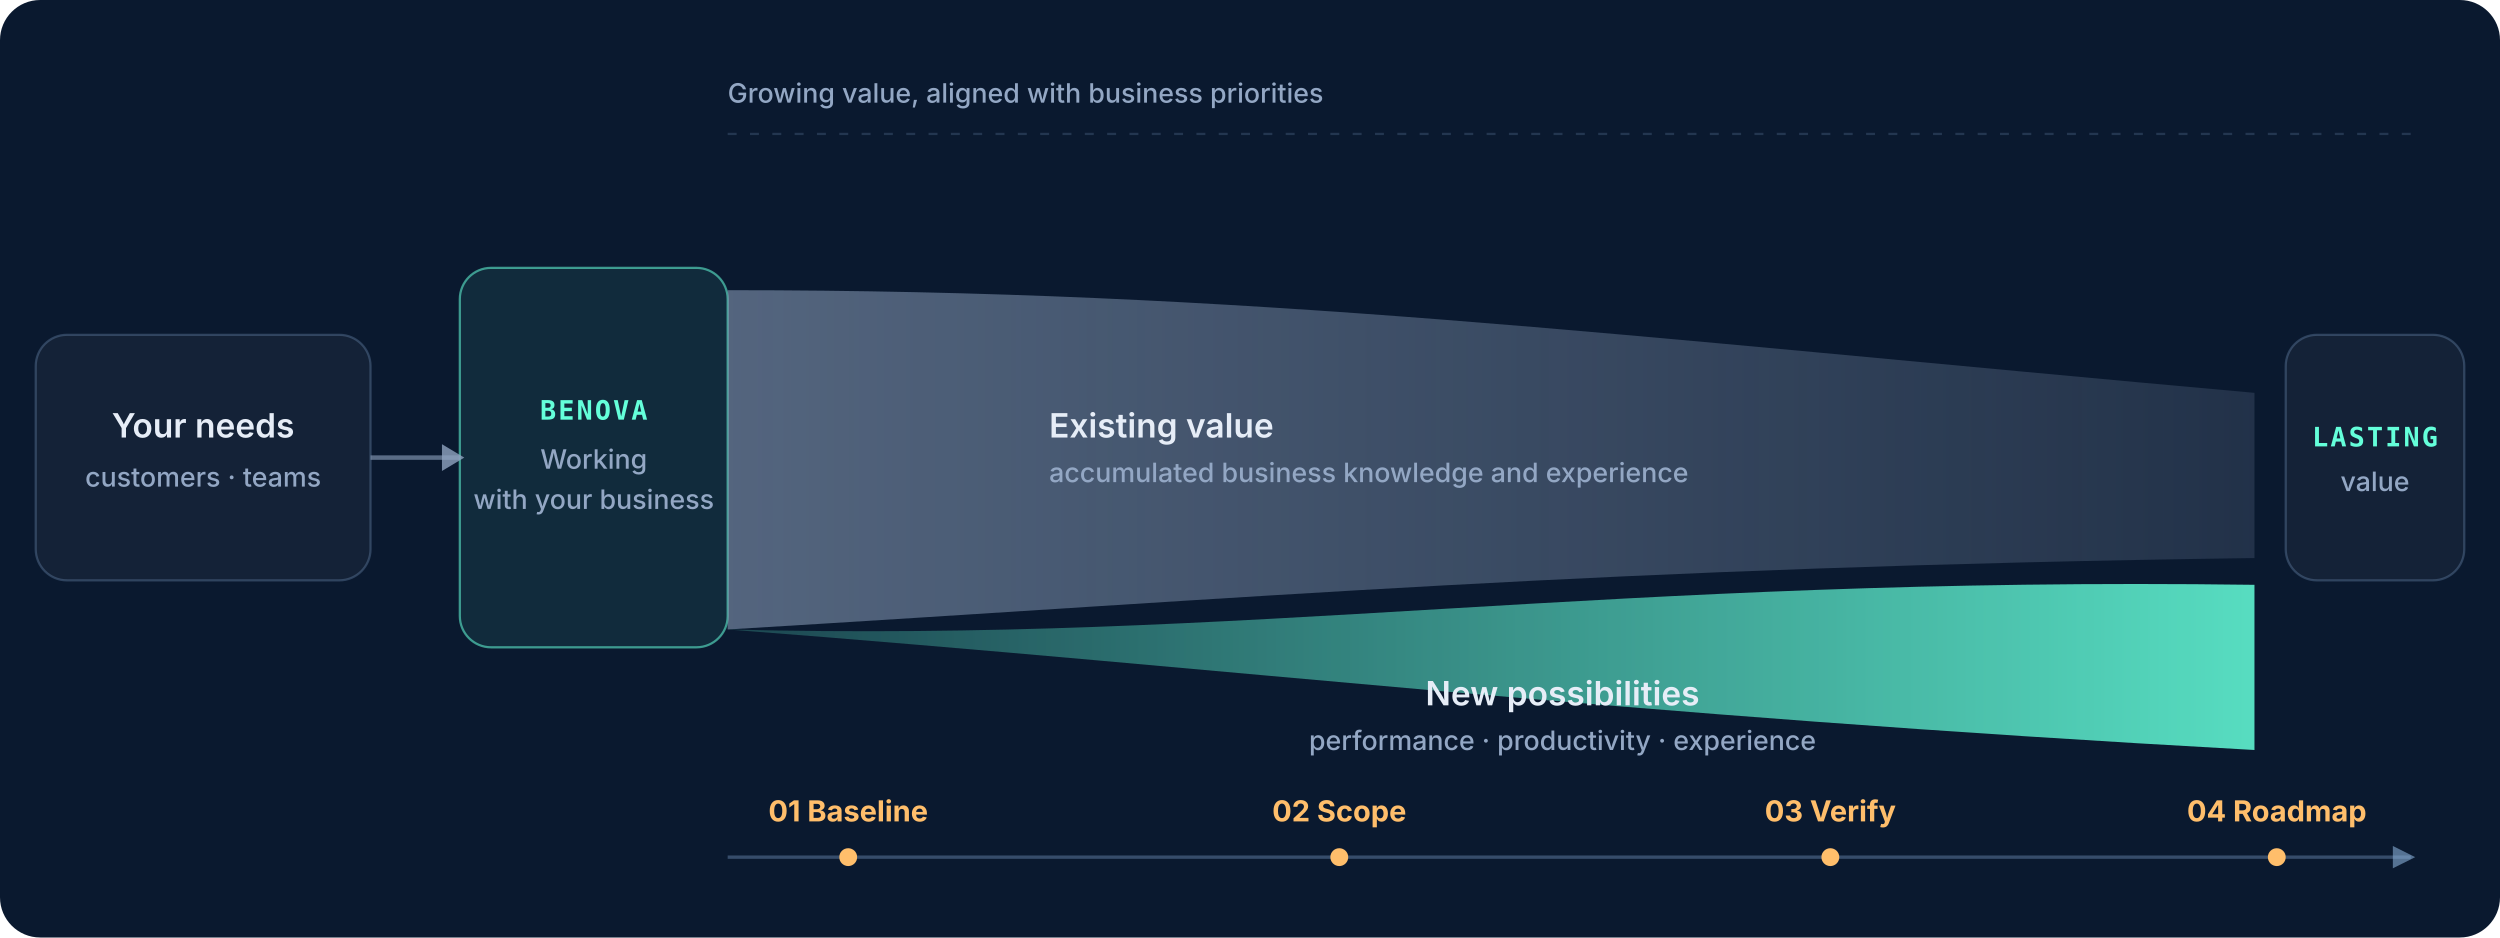
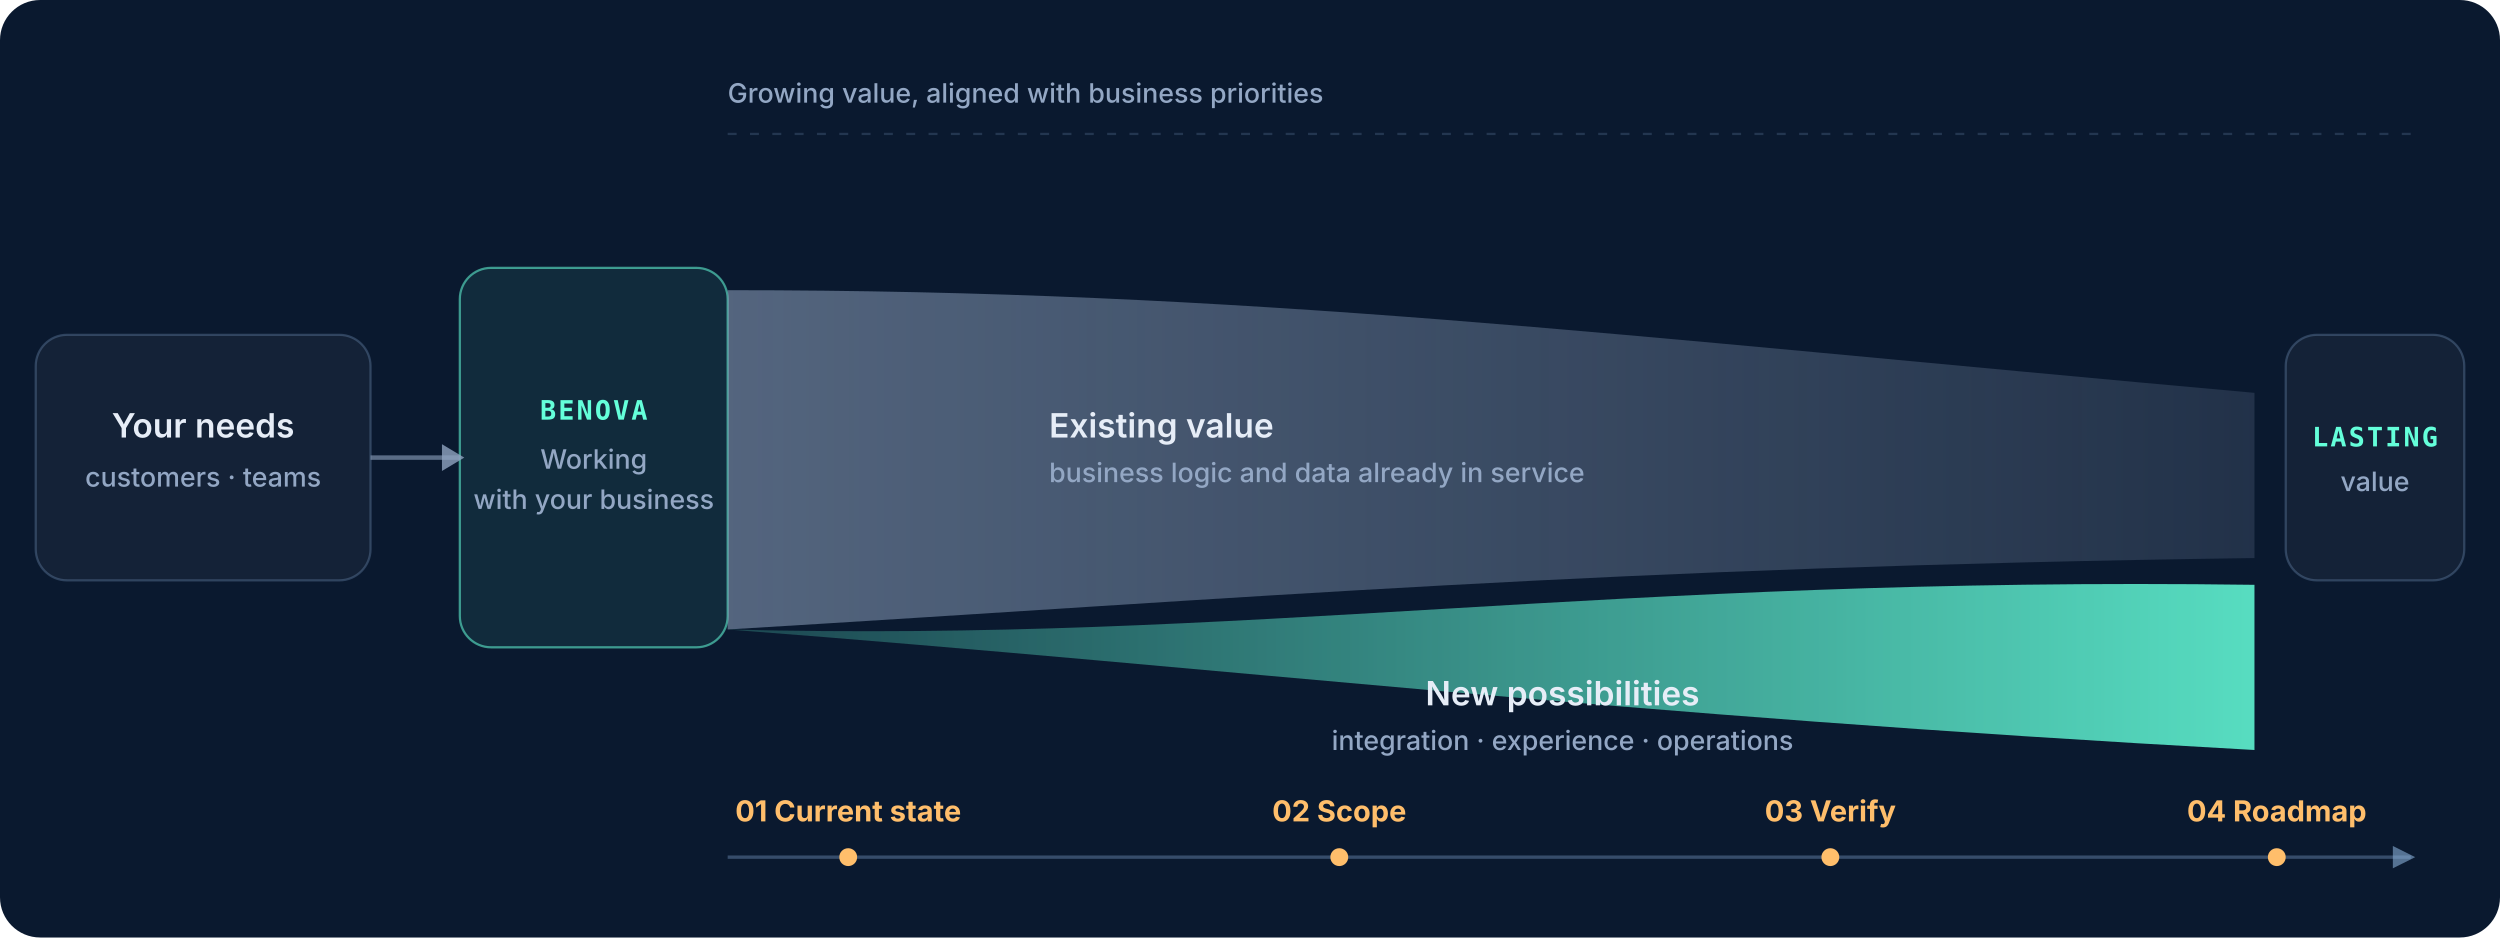
<svg xmlns="http://www.w3.org/2000/svg" viewBox="0 0 1120 420" width="1120" height="420" role="img" aria-label="The engagement journey from business needs to results: share needs, choose scope, evaluate and expand.">
  <defs>
    <linearGradient id="legacy" x1="0" y1="0" x2="1" y2="0">
      <stop offset="0" stop-color="#8FA3BF" stop-opacity=".55" />
      <stop offset="1" stop-color="#8FA3BF" stop-opacity=".18" />
    </linearGradient>
    <linearGradient id="modern" x1="0" y1="0" x2="1" y2="0">
      <stop offset="0" stop-color="#64FFDA" stop-opacity=".2" />
      <stop offset="1" stop-color="#64FFDA" stop-opacity=".85" />
    </linearGradient>
    <style>
      .lbl   { font: 600 15px 'Inter', system-ui, sans-serif; fill: #E6EDF7; }
      .small { font: 500 12px 'Inter', system-ui, sans-serif; fill: #93A7C4; }
      .tag   { font: 700 12px 'JetBrains Mono', ui-monospace, monospace; fill: #64FFDA; letter-spacing: .08em; }
      .phase { font: 700 13px 'Inter', system-ui, sans-serif; fill: #FFBE6B; }
      .box   { fill: rgba(255,255,255,.04); stroke: rgba(136,173,214,.28); }
    </style>
  </defs>
  <rect width="1120" height="420" rx="18" fill="#0A192F" />
  <rect class="box" x="16" y="150" width="150" height="110" rx="14" />
  <text class="lbl" x="91" y="196" text-anchor="middle">Your needs</text>
  <text class="small" x="91" y="218" text-anchor="middle">customers · teams</text>
  <rect x="206" y="120" width="120" height="170" rx="14" fill="rgba(100,255,218,.08)" stroke="#64FFDA" stroke-opacity=".55" />
  <text class="tag" x="266" y="188" text-anchor="middle">BENOVA</text>
  <text class="small" x="266" y="210" text-anchor="middle">Working</text>
  <text class="small" x="266" y="228" text-anchor="middle">with your business</text>
  <path d="M166 205 H206" stroke="#8FA3BF" stroke-opacity=".6" stroke-width="2" />
  <path d="M198 199 l10 6 -10 6 z" fill="#8FA3BF" fill-opacity=".8" />
  <path d="M326 130 C 560 130, 720 150, 1010 176 L1010 250 C 720 254, 560 268, 326 282 Z" fill="url(#legacy)" />
  <path d="M326 282 C 560 300, 720 320, 1010 336 L1010 262 C 720 258, 560 288, 326 282 Z" fill="url(#modern)" />
  <text class="lbl" x="470" y="196">Existing value</text>
-   <text class="small" x="470" y="216">accumulated business knowledge and experience</text>
+   <text class="small" x="470" y="216">business logic and data already in service</text>
  <text class="lbl" x="700" y="316" text-anchor="middle">New possibilities</text>
-   <text class="small" x="700" y="336" text-anchor="middle">performance · productivity · experience</text>
+   <text class="small" x="700" y="336" text-anchor="middle">integration · experience · operations</text>
  <rect class="box" x="1024" y="150" width="80" height="110" rx="14" />
  <text class="tag" x="1064" y="200" text-anchor="middle">LASTING</text>
  <text class="small" x="1064" y="220" text-anchor="middle">value</text>
  <path d="M326 384 H1080" stroke="rgba(136,173,214,.35)" stroke-width="1.5" />
  <path d="M1072 379 l10 5 -10 5 z" fill="rgba(136,173,214,.6)" />
  <g>
    <circle cx="380" cy="384" r="4" fill="#FFBE6B" />
-     <text class="phase" x="380" y="368" text-anchor="middle">01 Baseline</text>
+     <text class="phase" x="380" y="368" text-anchor="middle">01 Current state</text>
    <circle cx="600" cy="384" r="4" fill="#FFBE6B" />
    <text class="phase" x="600" y="368" text-anchor="middle">02 Scope</text>
    <circle cx="820" cy="384" r="4" fill="#FFBE6B" />
    <text class="phase" x="820" y="368" text-anchor="middle">03 Verify</text>
    <circle cx="1020" cy="384" r="4" fill="#FFBE6B" />
    <text class="phase" x="1020" y="368" text-anchor="middle">04 Roadmap</text>
  </g>
  <text class="small" x="326" y="46">Growing value, aligned with business priorities</text>
  <path d="M326 60 H1080" stroke="rgba(136,173,214,.2)" stroke-dasharray="4 6" />
</svg>
